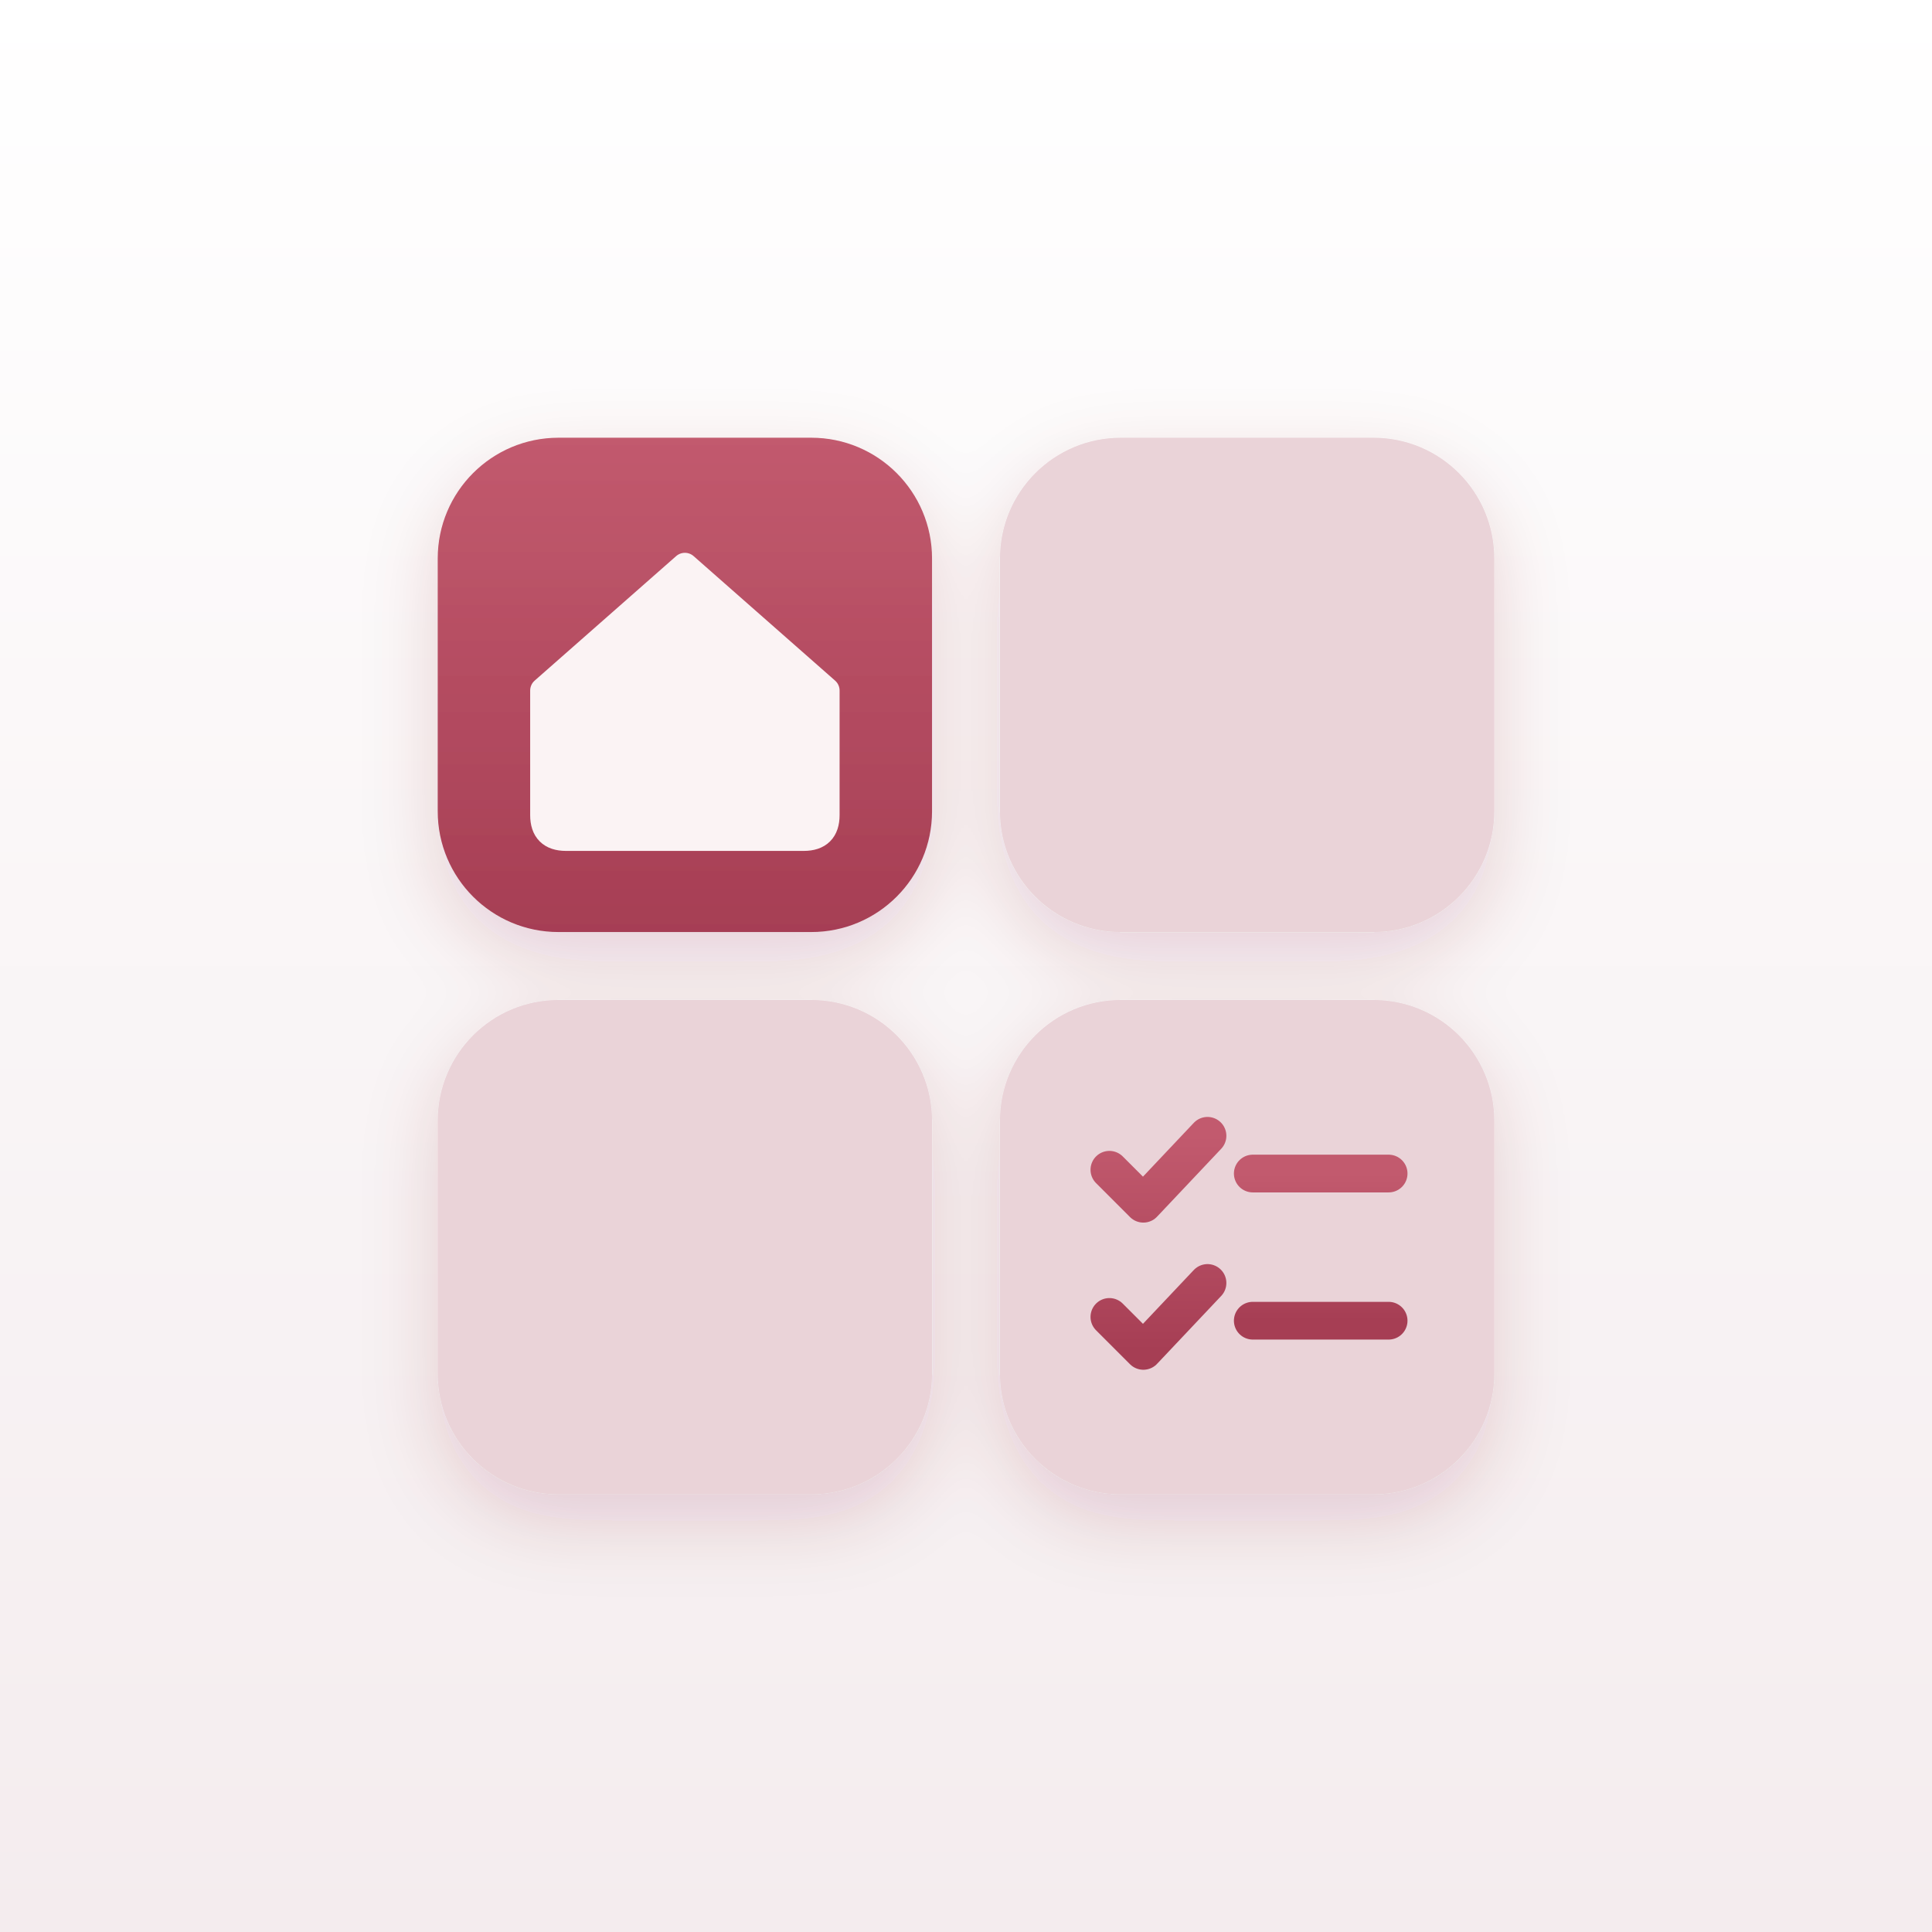
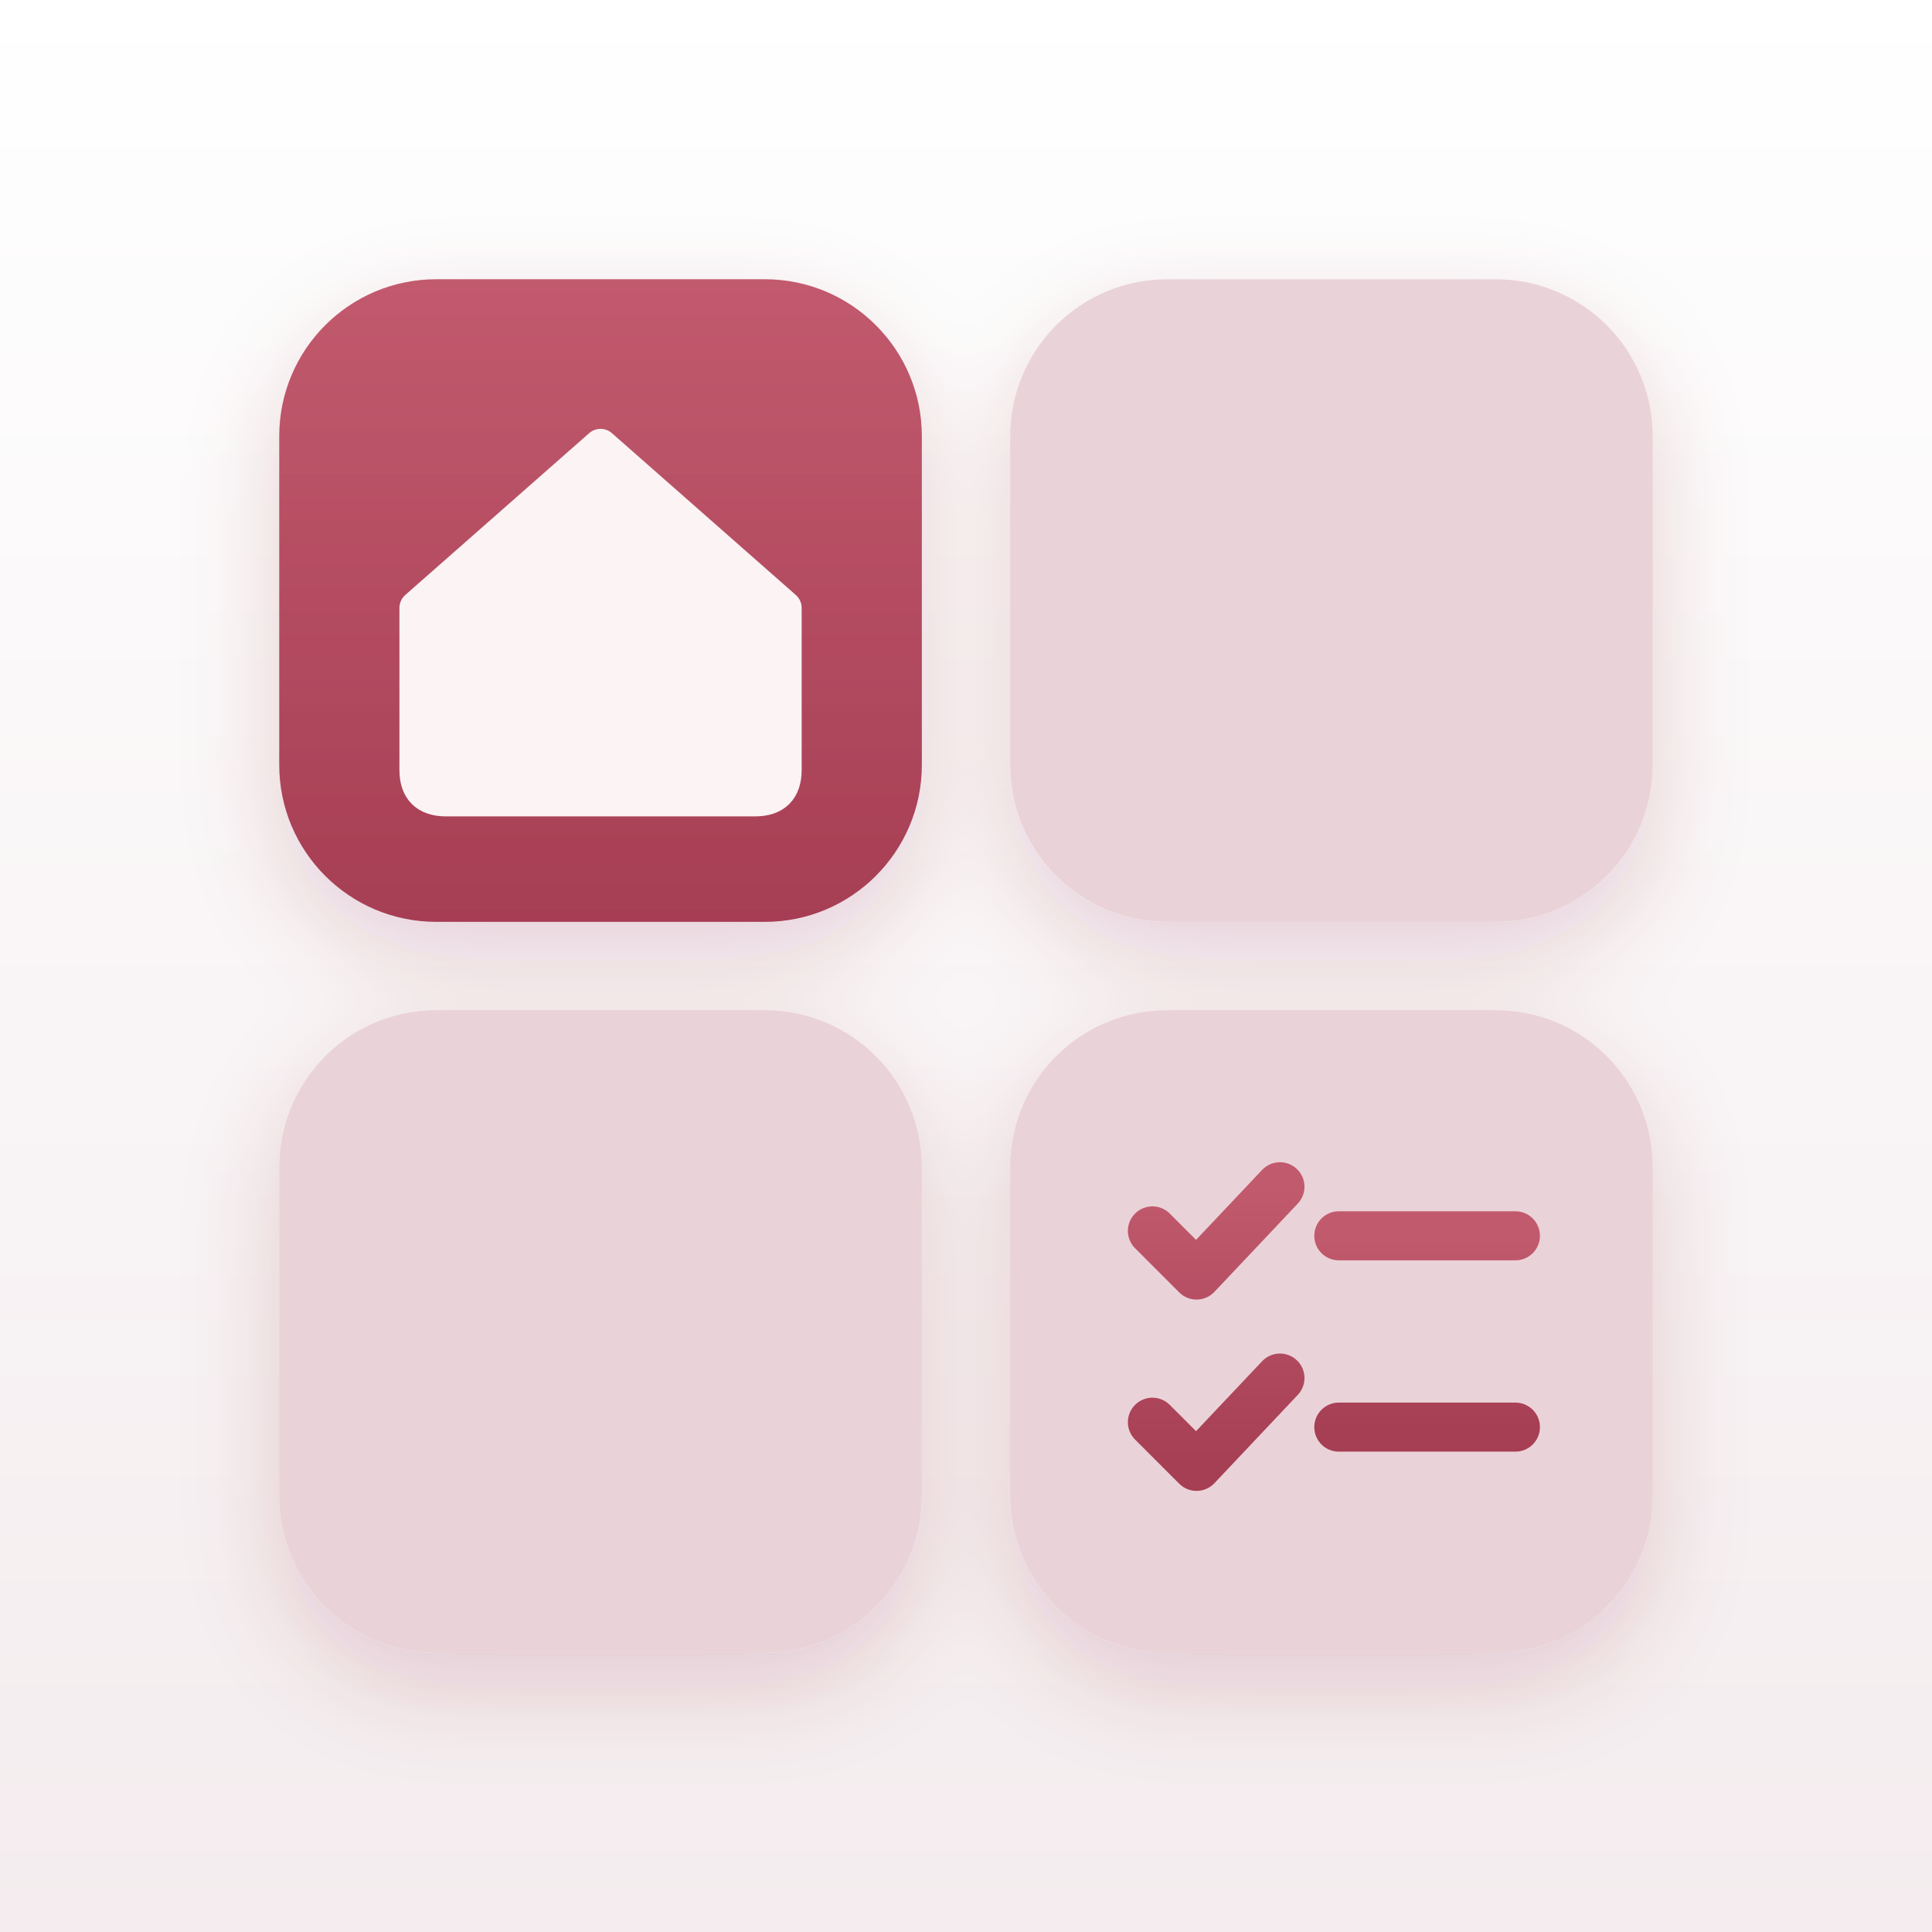
<svg xmlns="http://www.w3.org/2000/svg" viewBox="0 0 1024 1024" width="1024" height="1024">
  <defs>
    <linearGradient id="bg" x1="0" y1="0" x2="0" y2="1">
      <stop offset="0" stop-color="#FFFFFF" />
      <stop offset="1" stop-color="#F4ECEE" />
    </linearGradient>
    <linearGradient id="h" x1="0" y1="0" x2="0" y2="1">
      <stop offset="0" stop-color="#C25A6E" />
      <stop offset="1" stop-color="#A63E54" />
    </linearGradient>
    <filter id="sh" x="-20%" y="-20%" width="140%" height="150%">
      <feDropShadow dx="0" dy="14" stdDeviation="20" flood-color="#7A1630" flood-opacity=".16" />
    </filter>
  </defs>
  <rect width="1024" height="1024" fill="url(#bg)" />
-   <g filter="url(#sh)">
-     <rect x="232" y="232" width="262" height="262" rx="64" fill="url(#h)" />
-     <rect x="530" y="232" width="262" height="262" rx="64" fill="#EAD3D8" />
-     <rect x="232" y="530" width="262" height="262" rx="64" fill="#EAD3D8" />
-     <rect x="530" y="530" width="262" height="262" rx="64" fill="#EAD3D8" />
-   </g>
-   <path transform="translate(0 0)" d="M363 300 L438 366 L438 432 Q438 444 426 444 L300 444 Q288 444 288 432 L288 366 Z" fill="#FBF3F4" stroke="#FBF3F4" stroke-width="14" stroke-linejoin="round" />
-   <g transform="translate(530 530)" fill="none" stroke="url(#h)" stroke-width="20" stroke-linecap="round" stroke-linejoin="round">
-     <path d="M58 90l18 18 34-36M58 168l18 18 34-36" />
-     <path d="M134 92h72M134 170h72" />
+   <g transform="translate(512 512) scale(1.3) translate(-512 -512)">
+     <g filter="url(#sh)">
+       <rect x="232" y="232" width="262" height="262" rx="64" fill="url(#h)" />
+       <rect x="530" y="232" width="262" height="262" rx="64" fill="#EAD3D8" />
+       <rect x="232" y="530" width="262" height="262" rx="64" fill="#EAD3D8" />
+       <rect x="530" y="530" width="262" height="262" rx="64" fill="#EAD3D8" />
+     </g>
+     <path transform="translate(0 0)" d="M363 300 L438 366 L438 432 Q438 444 426 444 L300 444 Q288 444 288 432 L288 366 Z" fill="#FBF3F4" stroke="#FBF3F4" stroke-width="14" stroke-linejoin="round" />
+     <g transform="translate(530 530)" fill="none" stroke="url(#h)" stroke-width="20" stroke-linecap="round" stroke-linejoin="round">
+       <path d="M58 90l18 18 34-36M58 168l18 18 34-36" />
+       <path d="M134 92h72M134 170h72" />
+     </g>
  </g>
</svg>
